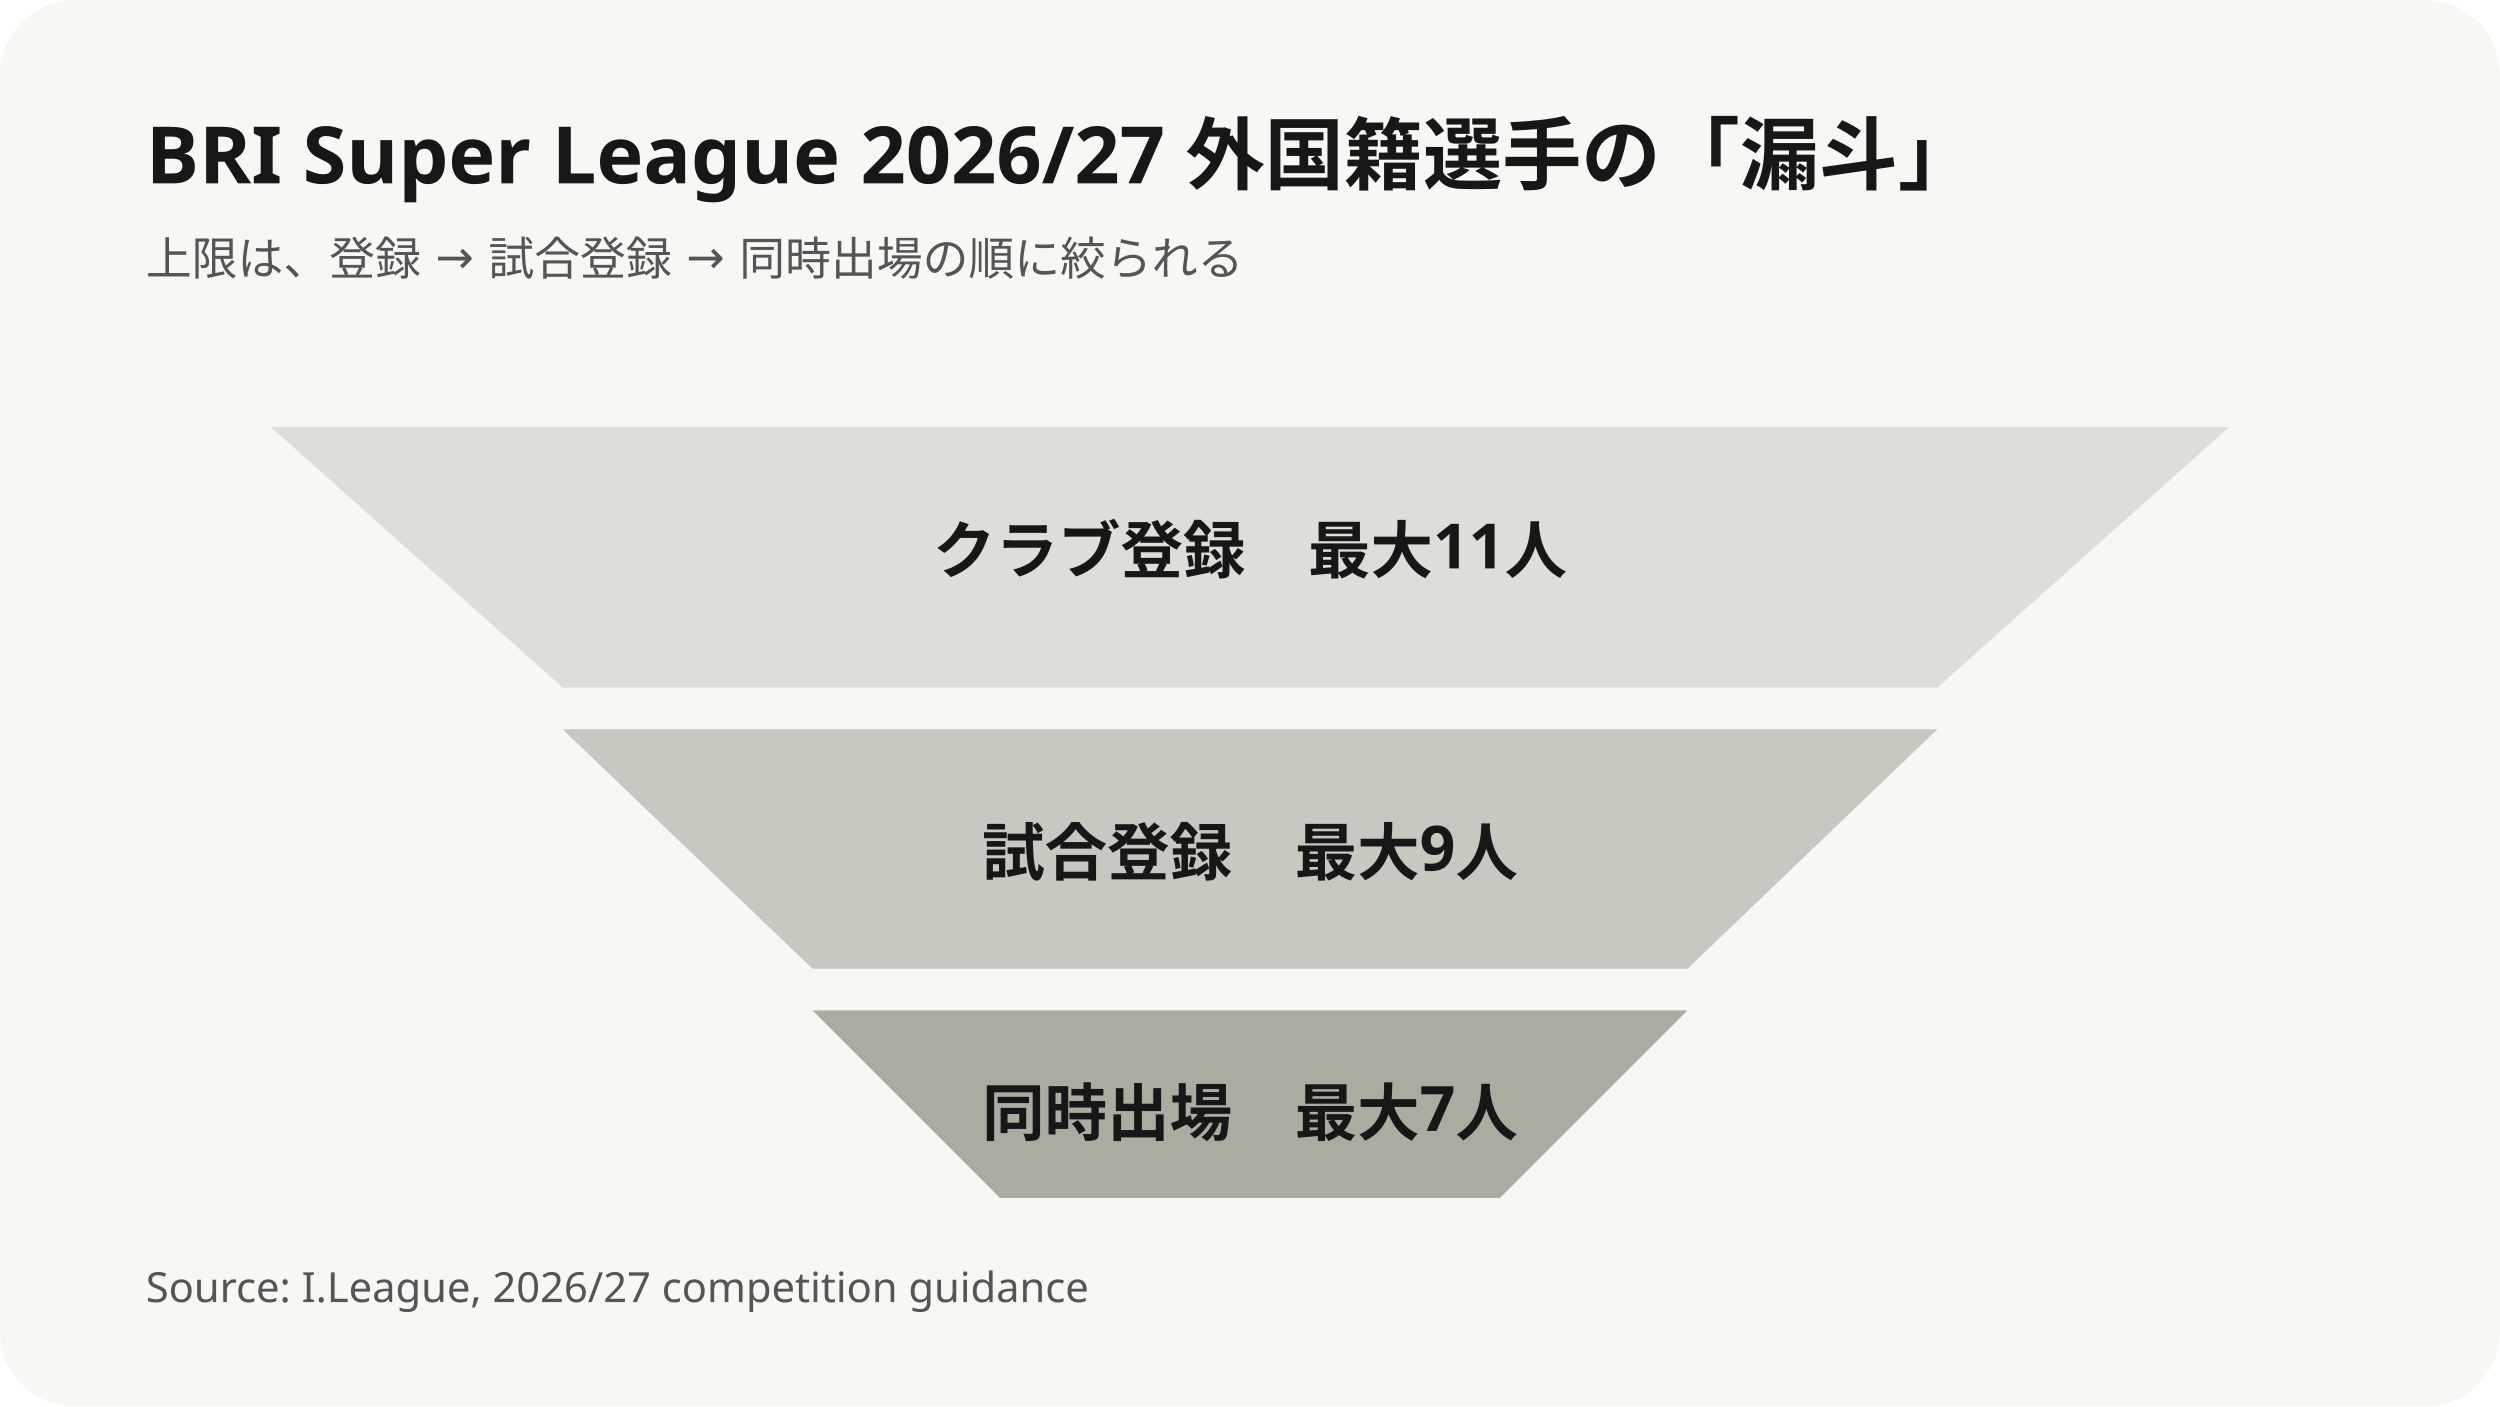
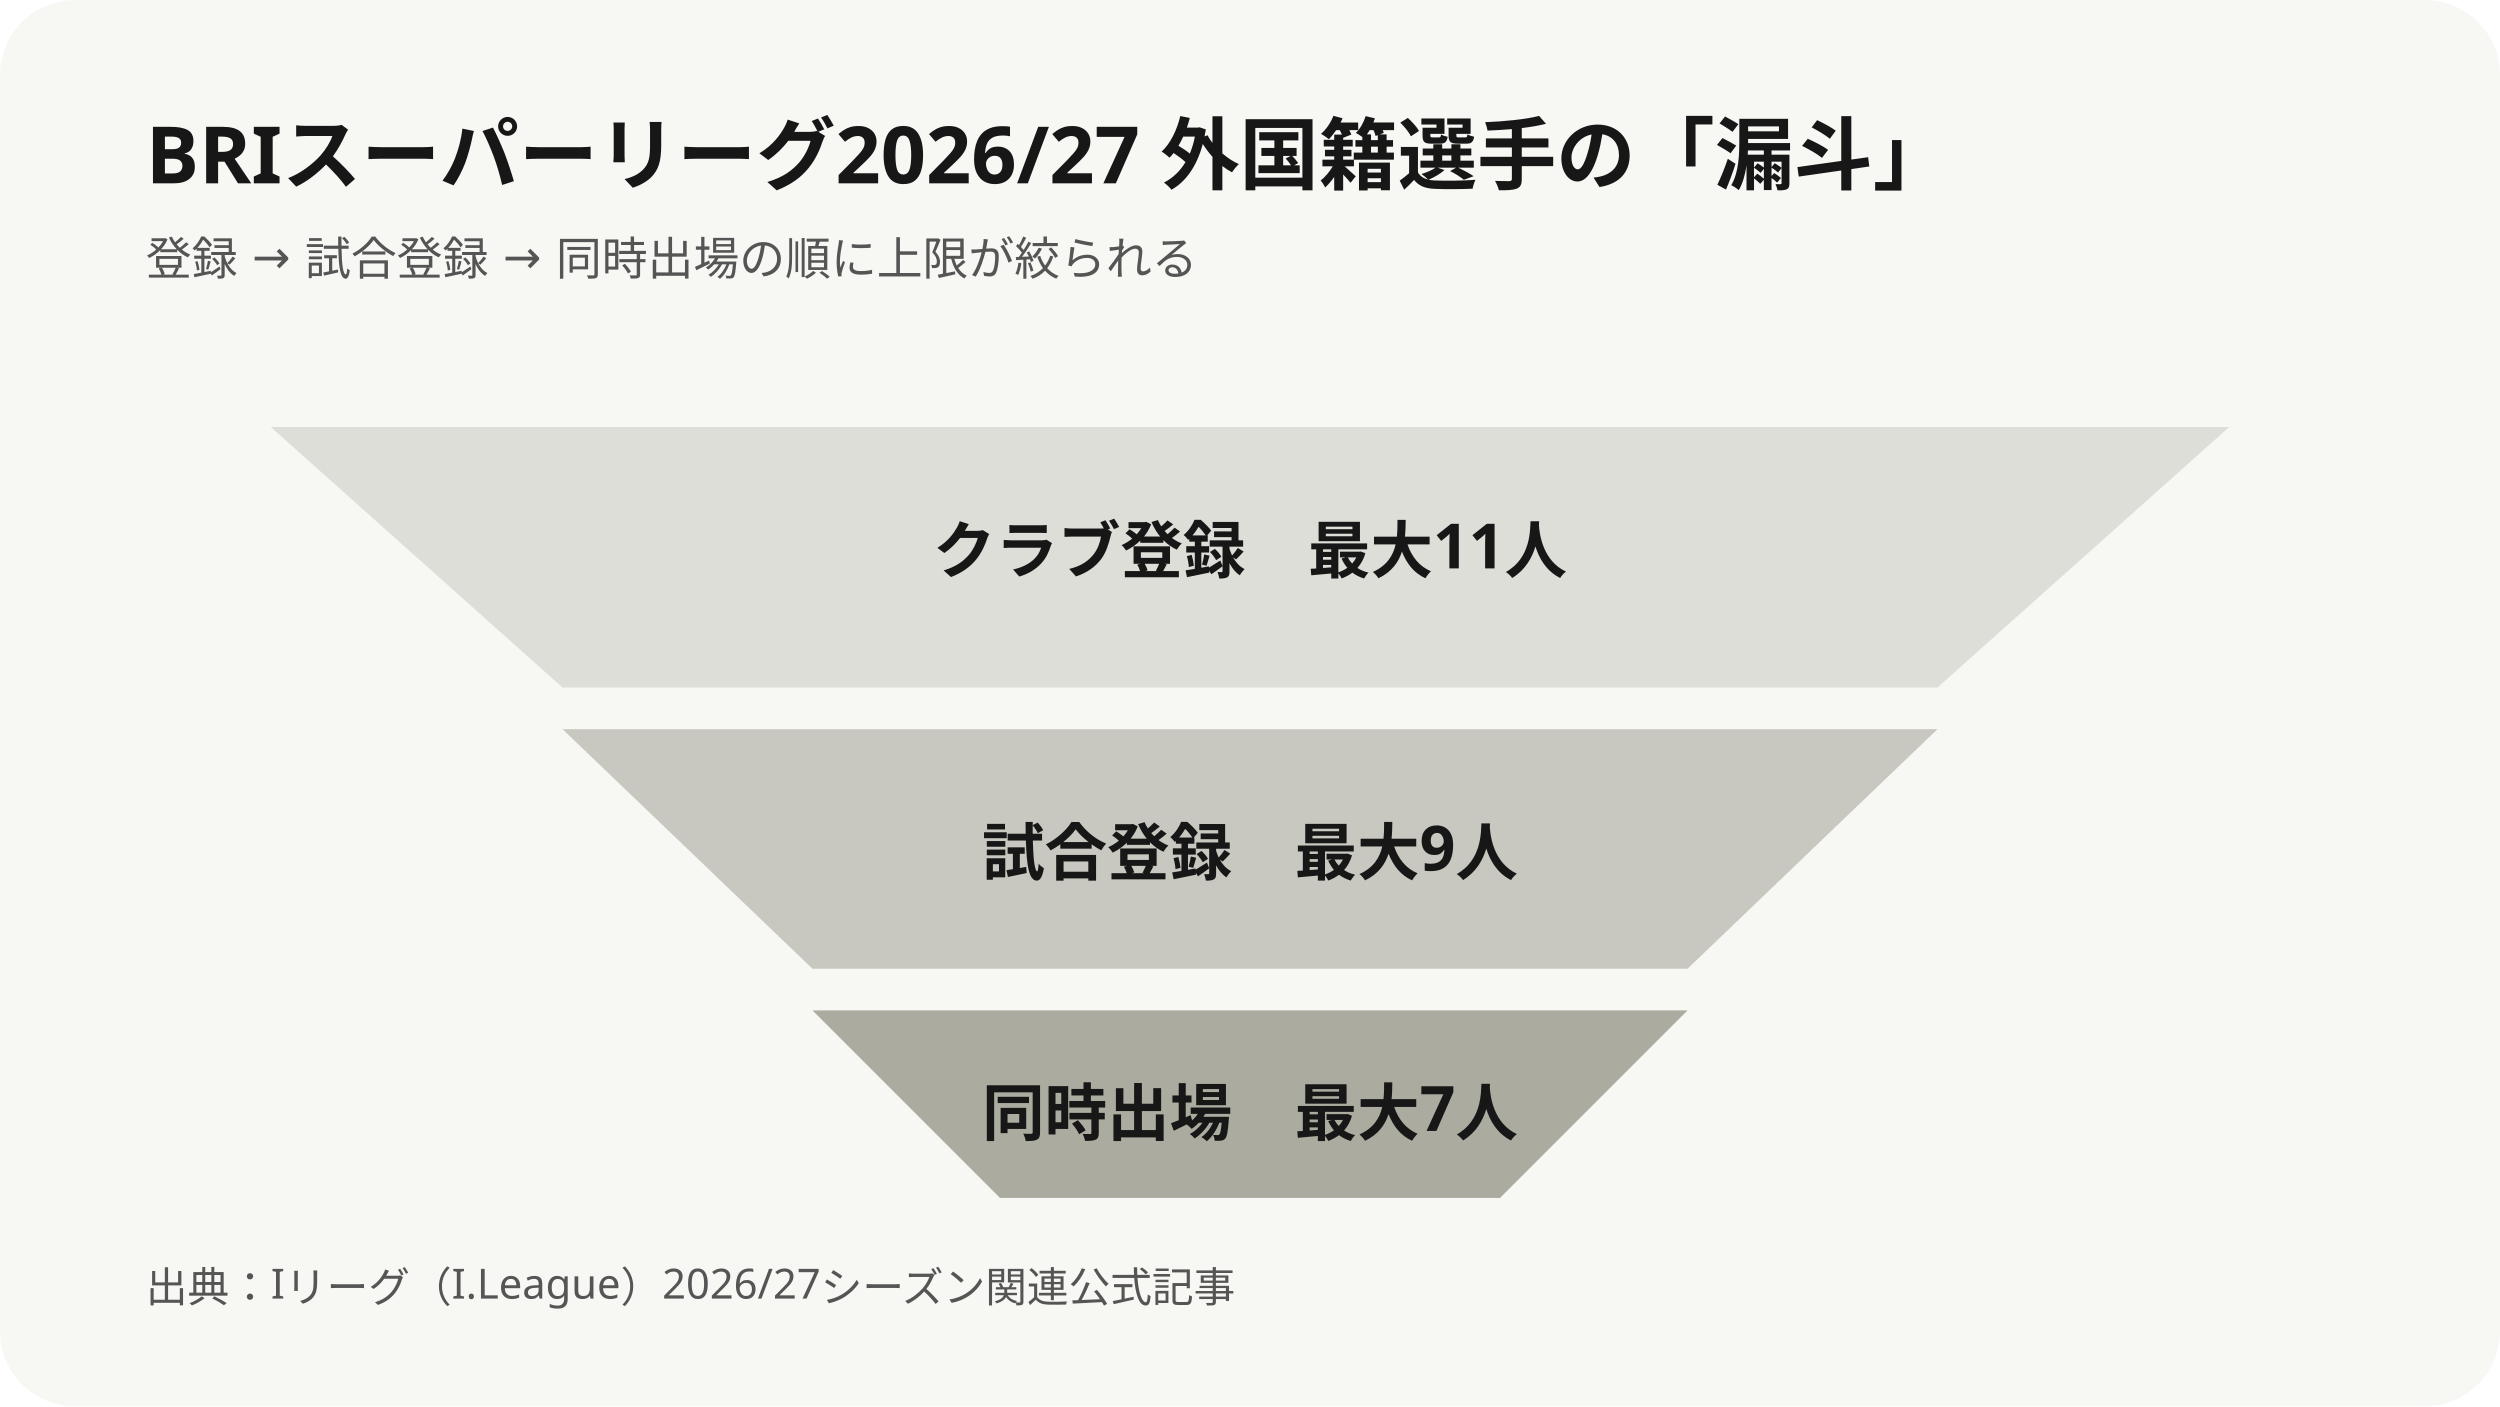
<svg xmlns="http://www.w3.org/2000/svg" width="1200" height="675" viewBox="0 0 1200 675">
  <rect width="1200" height="675" rx="36" fill="#f7f7f4" />
-   <text x="70" y="88" font-family="system-ui, sans-serif" font-size="38" font-weight="700" fill="#171717">BRI Super League 2026/27 外国籍選手の「漏斗」</text>
-   <text x="70" y="132" font-family="system-ui, sans-serif" font-size="22" fill="#555">上限は、登録 → 試合登録 → 同時出場の順に絞られる</text>
+   <text x="70" y="88" font-family="system-ui, sans-serif" font-size="38" font-weight="700" fill="#171717">BRIスーパーリーグ2026/27 外国籍選手の「漏斗」</text>
+   <text x="70" y="132" font-family="system-ui, sans-serif" font-size="22" fill="#555">登録 → 試合登録 → 同時出場の順に上限が絞られる</text>
  <polygon points="130,205 1070,205 930,330 270,330" fill="#deded8" />
  <polygon points="270,350 930,350 810,465 390,465" fill="#c8c8c0" />
  <polygon points="390,485 810,485 720,575 480,575" fill="#abab9f" />
  <text x="600" y="275" text-anchor="middle" font-family="system-ui, sans-serif" font-size="30" font-weight="700" fill="#171717">クラブ登録　最大11人</text>
  <text x="600" y="420" text-anchor="middle" font-family="system-ui, sans-serif" font-size="30" font-weight="700" fill="#171717">試合登録　最大9人</text>
  <text x="600" y="545" text-anchor="middle" font-family="system-ui, sans-serif" font-size="30" font-weight="700" fill="#171717">同時出場　最大7人</text>
-   <text x="70" y="625" font-family="system-ui, sans-serif" font-size="20" fill="#555">Source: I.League, 2026/27 competition guidance</text>
+   <text x="70" y="625" font-family="system-ui, sans-serif" font-size="20" fill="#555">出典：Iリーグ（I.League）2026/27シーズン関連公式記事</text>
</svg>
